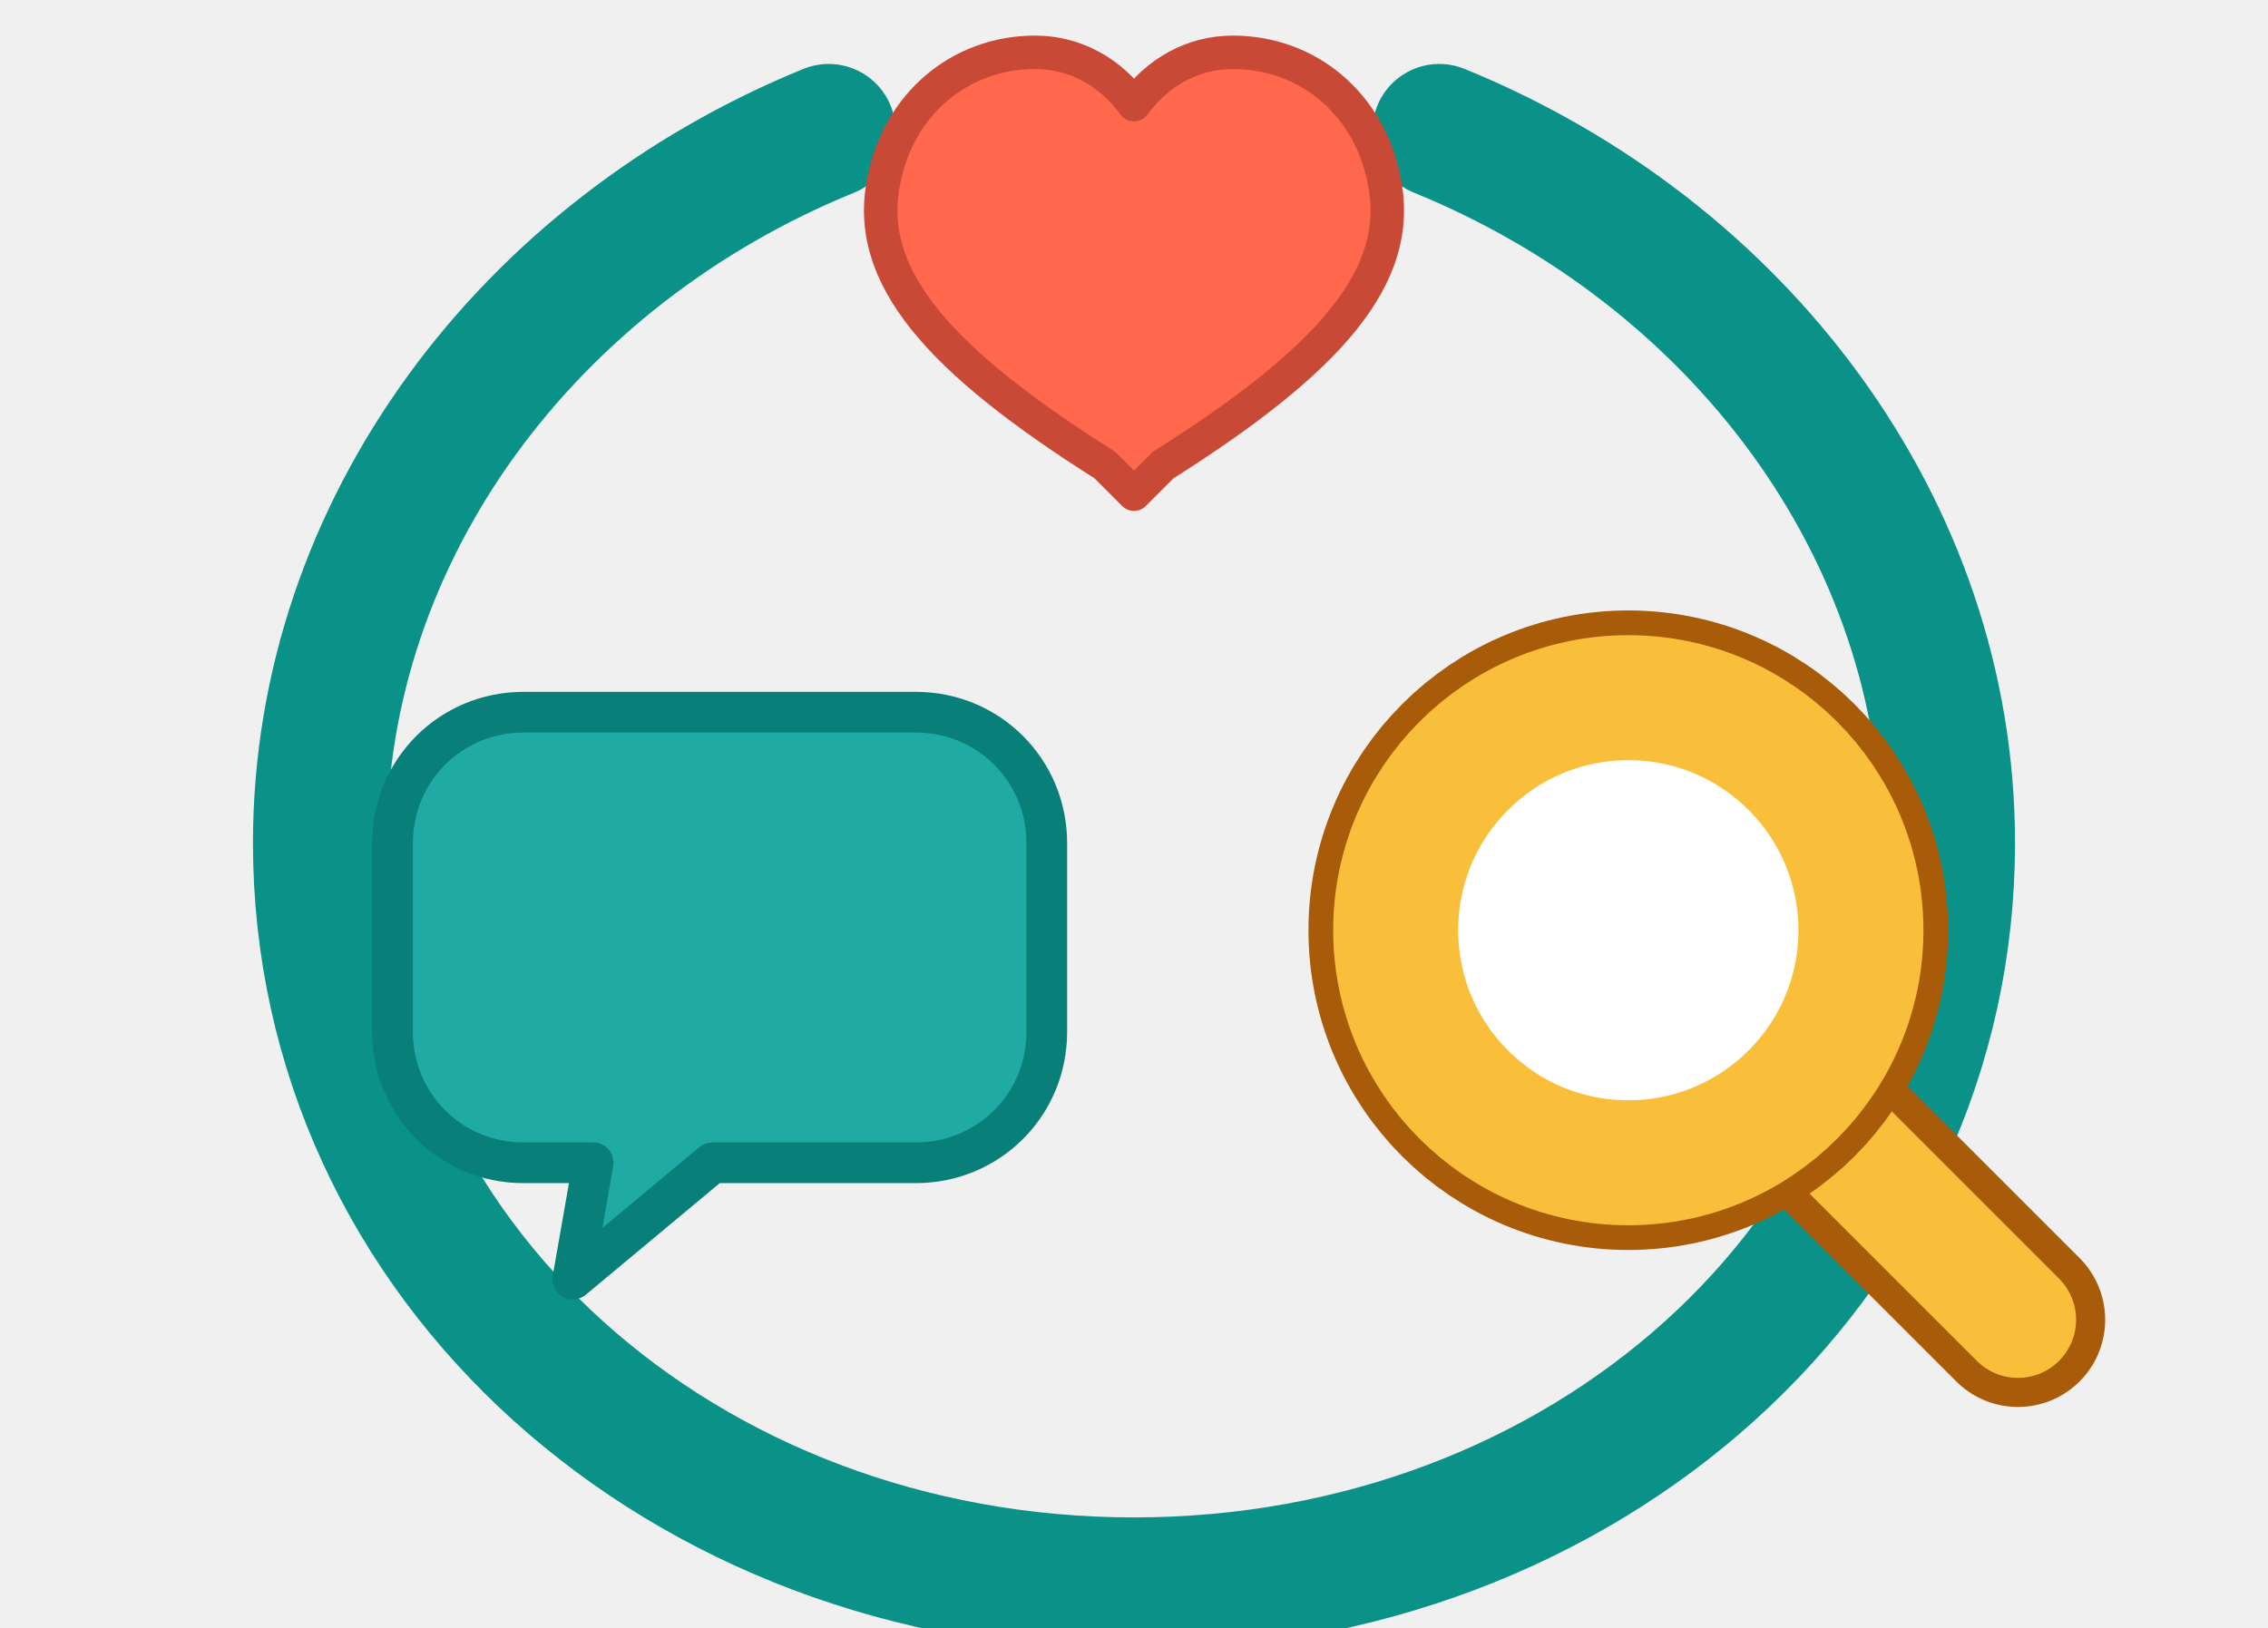
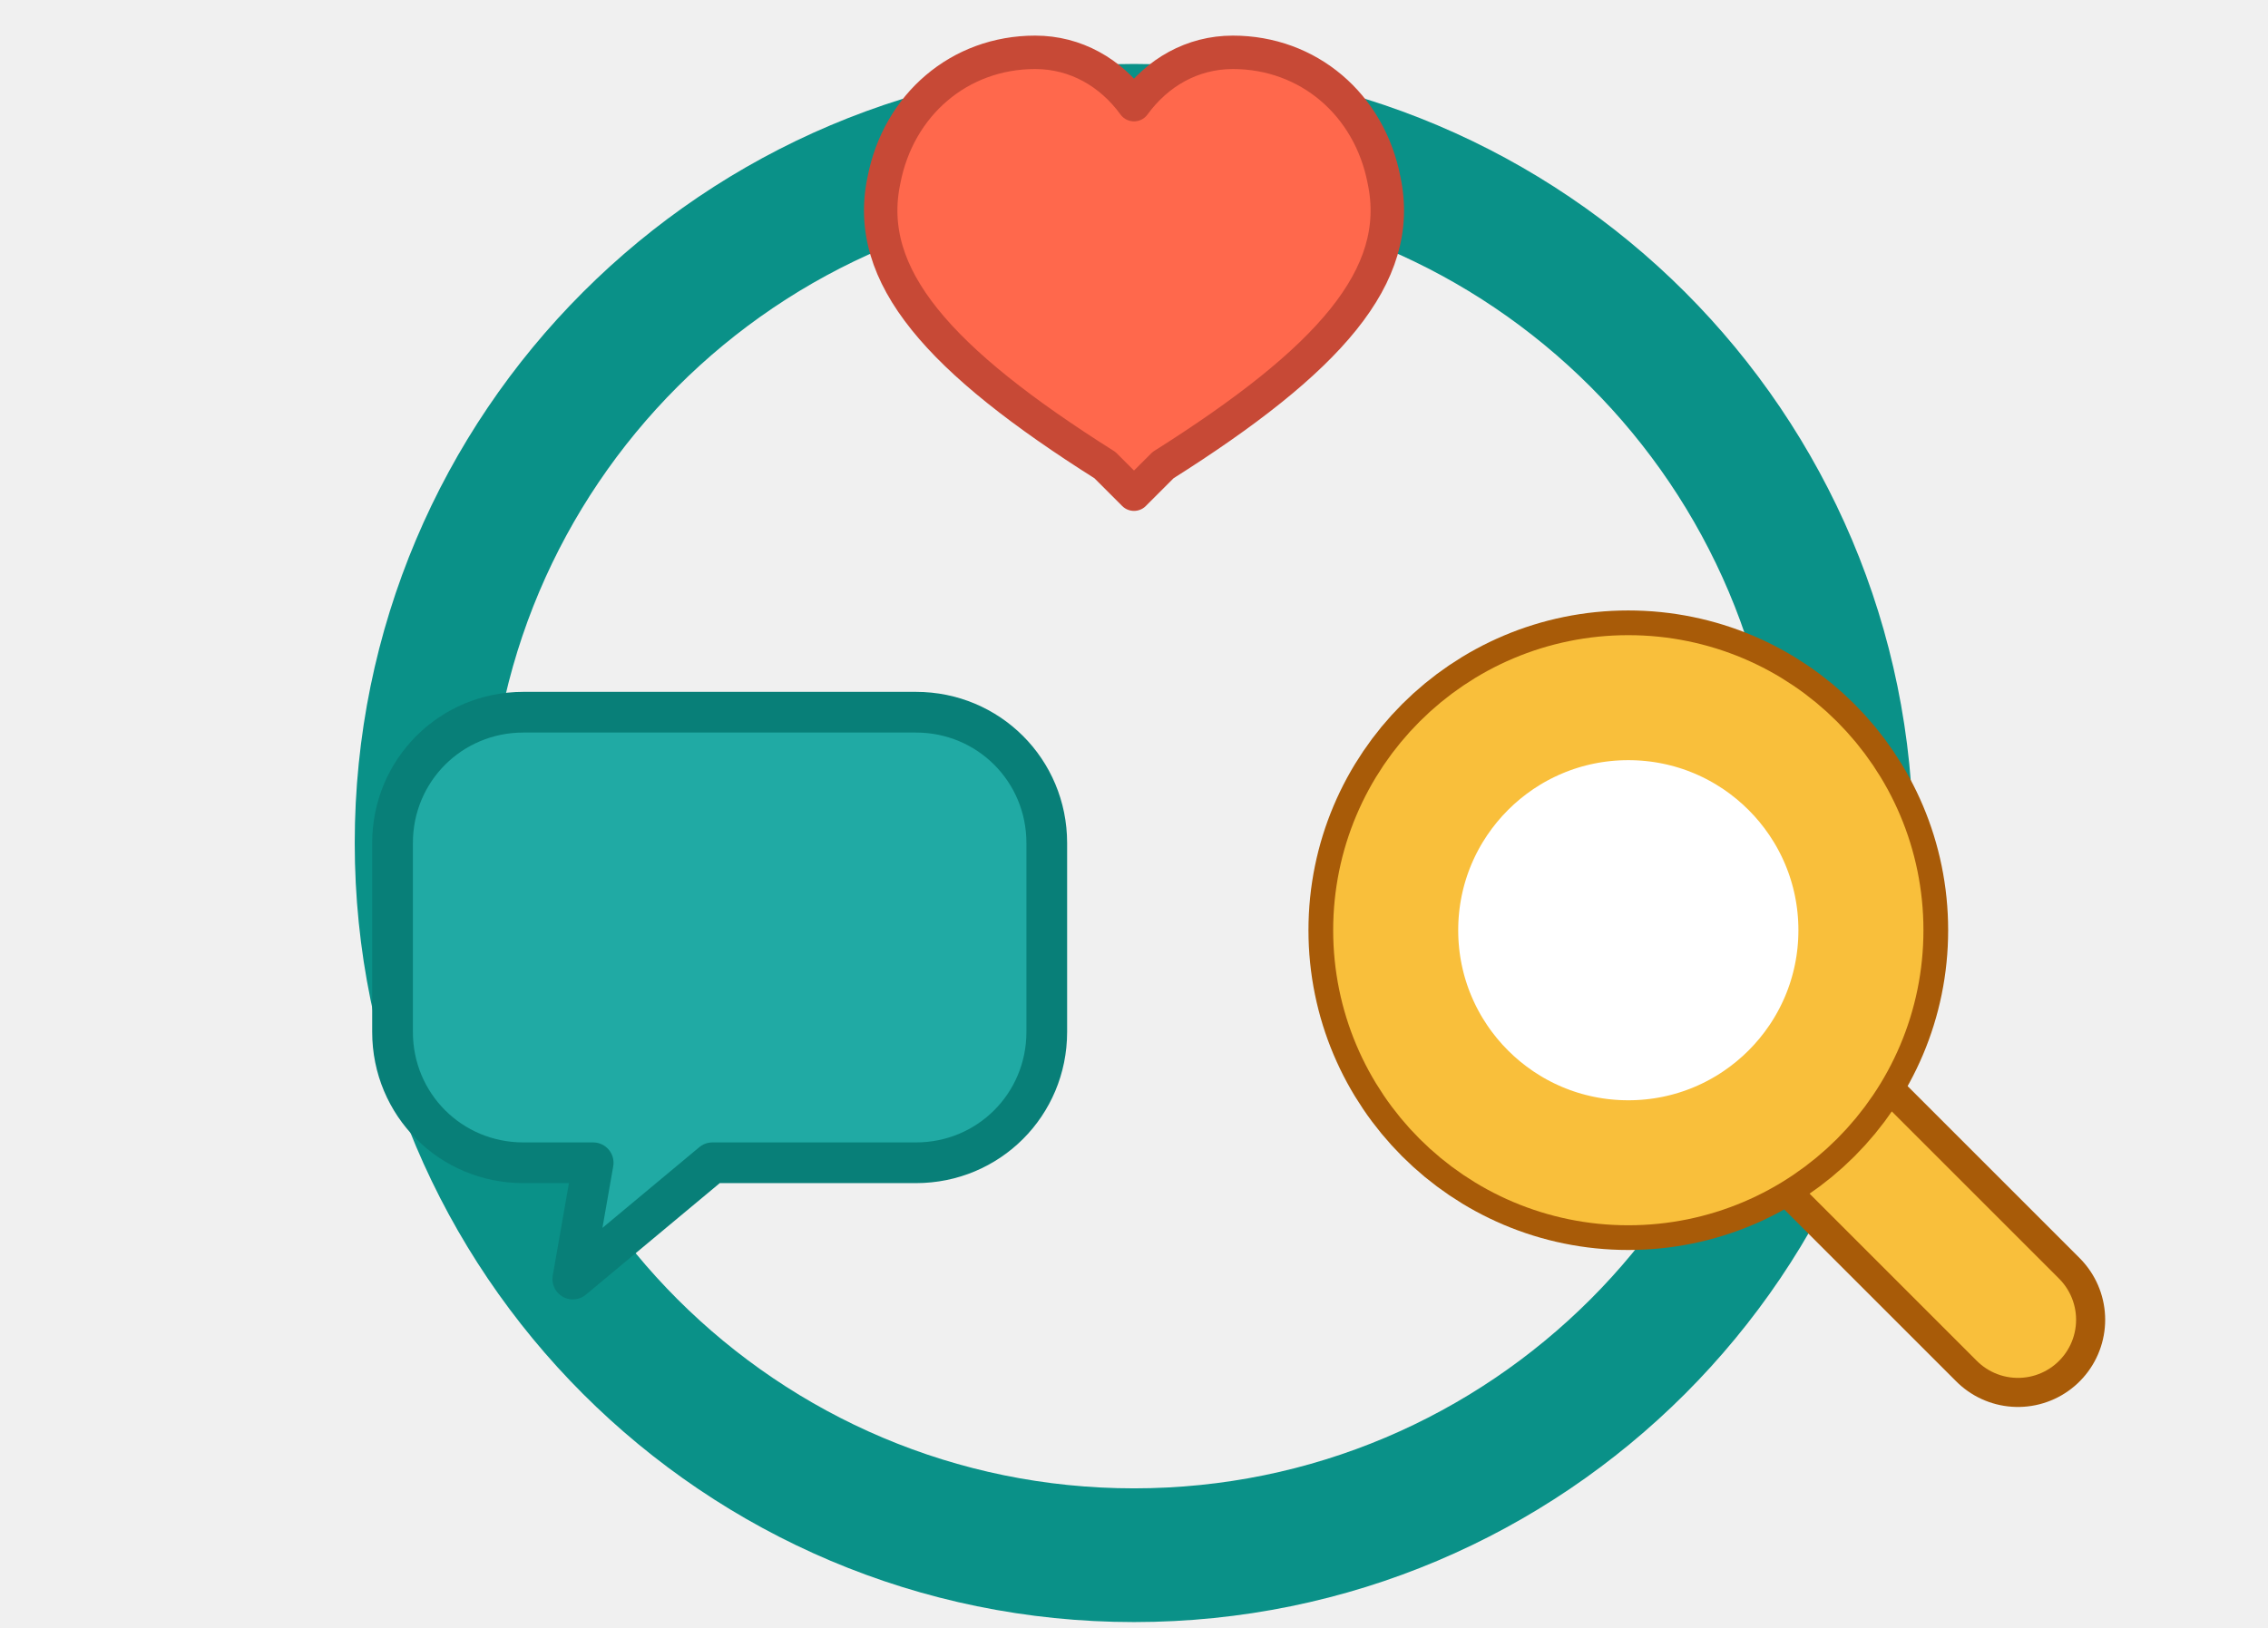
<svg xmlns="http://www.w3.org/2000/svg" viewBox="0 0 78 56" role="img" aria-labelledby="title desc">
-   <path d="M28.5 4.5C18.2 8.7 11 18.2 11 29c0 14.4 12.5 25.5 28 25.5S67 43.4 67 29c0-10.8-7.2-20.3-17.5-24.5" fill="none" stroke="#0a9188" stroke-width="4.6" stroke-linecap="round" />
+   <circle cx="39" cy="29" r="24.5" fill="none" stroke="#0a9188" stroke-width="4.6" />
  <path d="M39 18.5c-5.7-3.6-8.3-6.5-7.6-9.8.5-2.6 2.6-4.4 5.2-4.4 1.4 0 2.6.7 3.4 1.8.8-1.1 2-1.8 3.4-1.8 2.6 0 4.7 1.8 5.2 4.4.7 3.3-1.9 6.2-7.6 9.8l-1 1Z" transform="translate(-1 -2.5)" fill="#ff684c" stroke="#c74936" stroke-width="1.15" stroke-linejoin="round" />
  <path d="M13.5 29c0-2.5 2-4.5 4.5-4.5h13.5c2.5 0 4.5 2 4.5 4.5v6.5c0 2.5-2 4.5-4.5 4.5h-7l-4.8 4 .7-4H18c-2.5 0-4.5-2-4.5-4.5Z" fill="#20aaa4" stroke="#087f78" stroke-width="1.4" stroke-linejoin="round" />
  <path d="m61.8 37.8 7.6 7.6" fill="none" stroke="#a85b08" stroke-width="6" stroke-linecap="round" />
  <path d="m61.8 37.8 7.6 7.6" fill="none" stroke="#f9bf3b" stroke-width="4" stroke-linecap="round" />
  <circle cx="56" cy="32" r="8" fill="#fff" stroke="#a85b08" stroke-width="6" />
  <circle cx="56" cy="32" r="8" fill="#fff" stroke="#f9bf3b" stroke-width="4.3" />
</svg>
